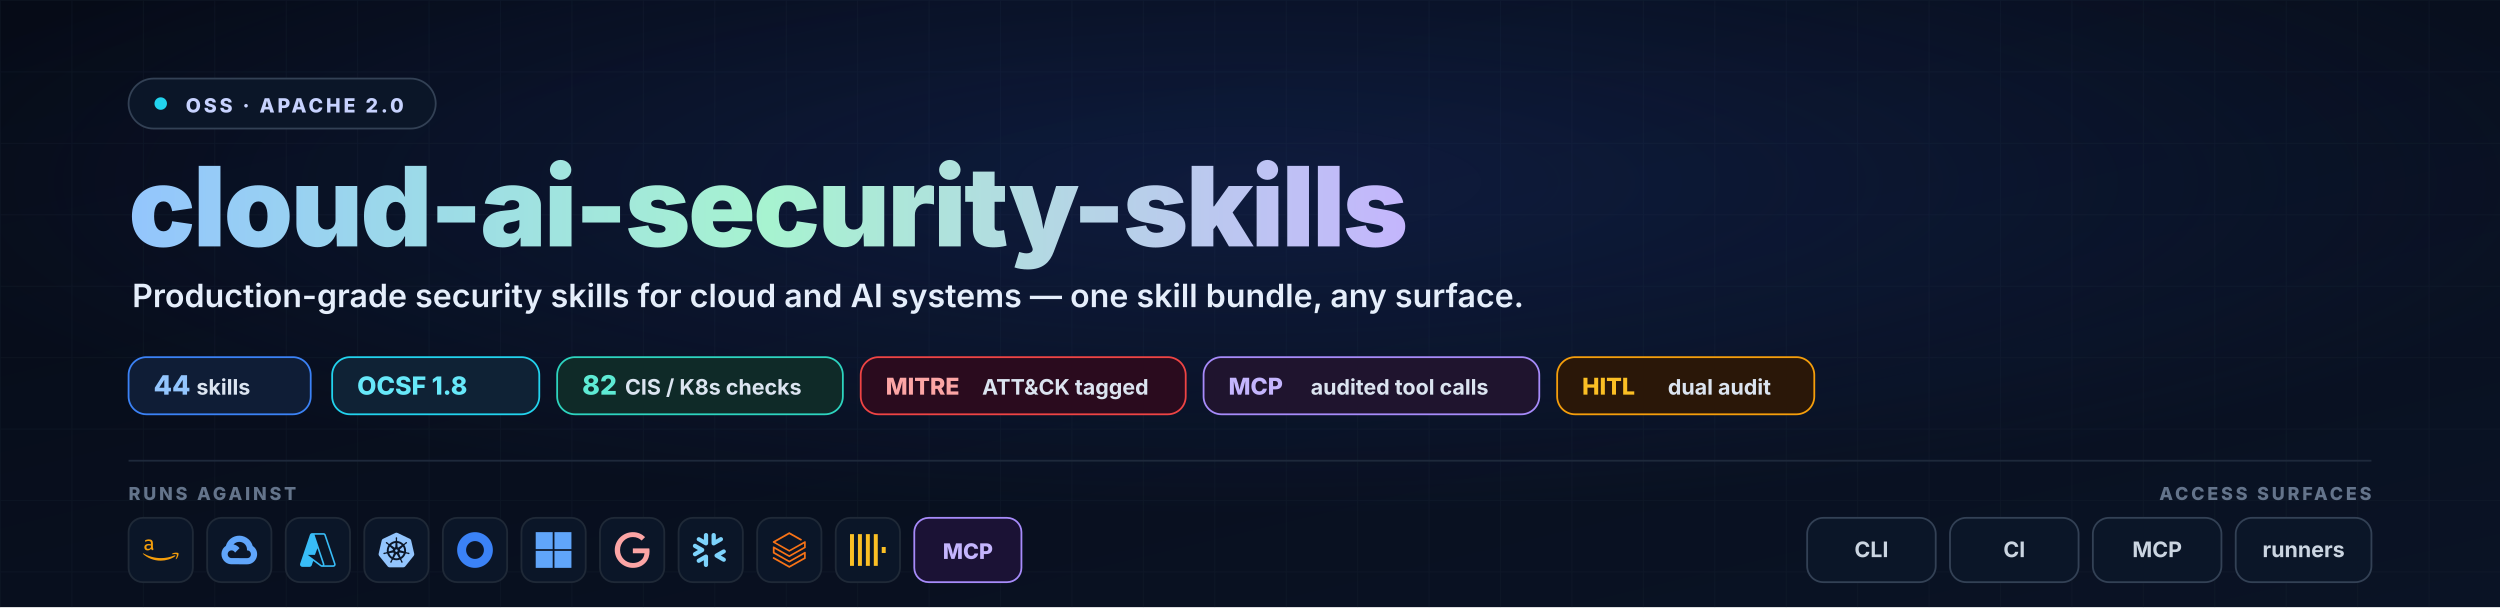
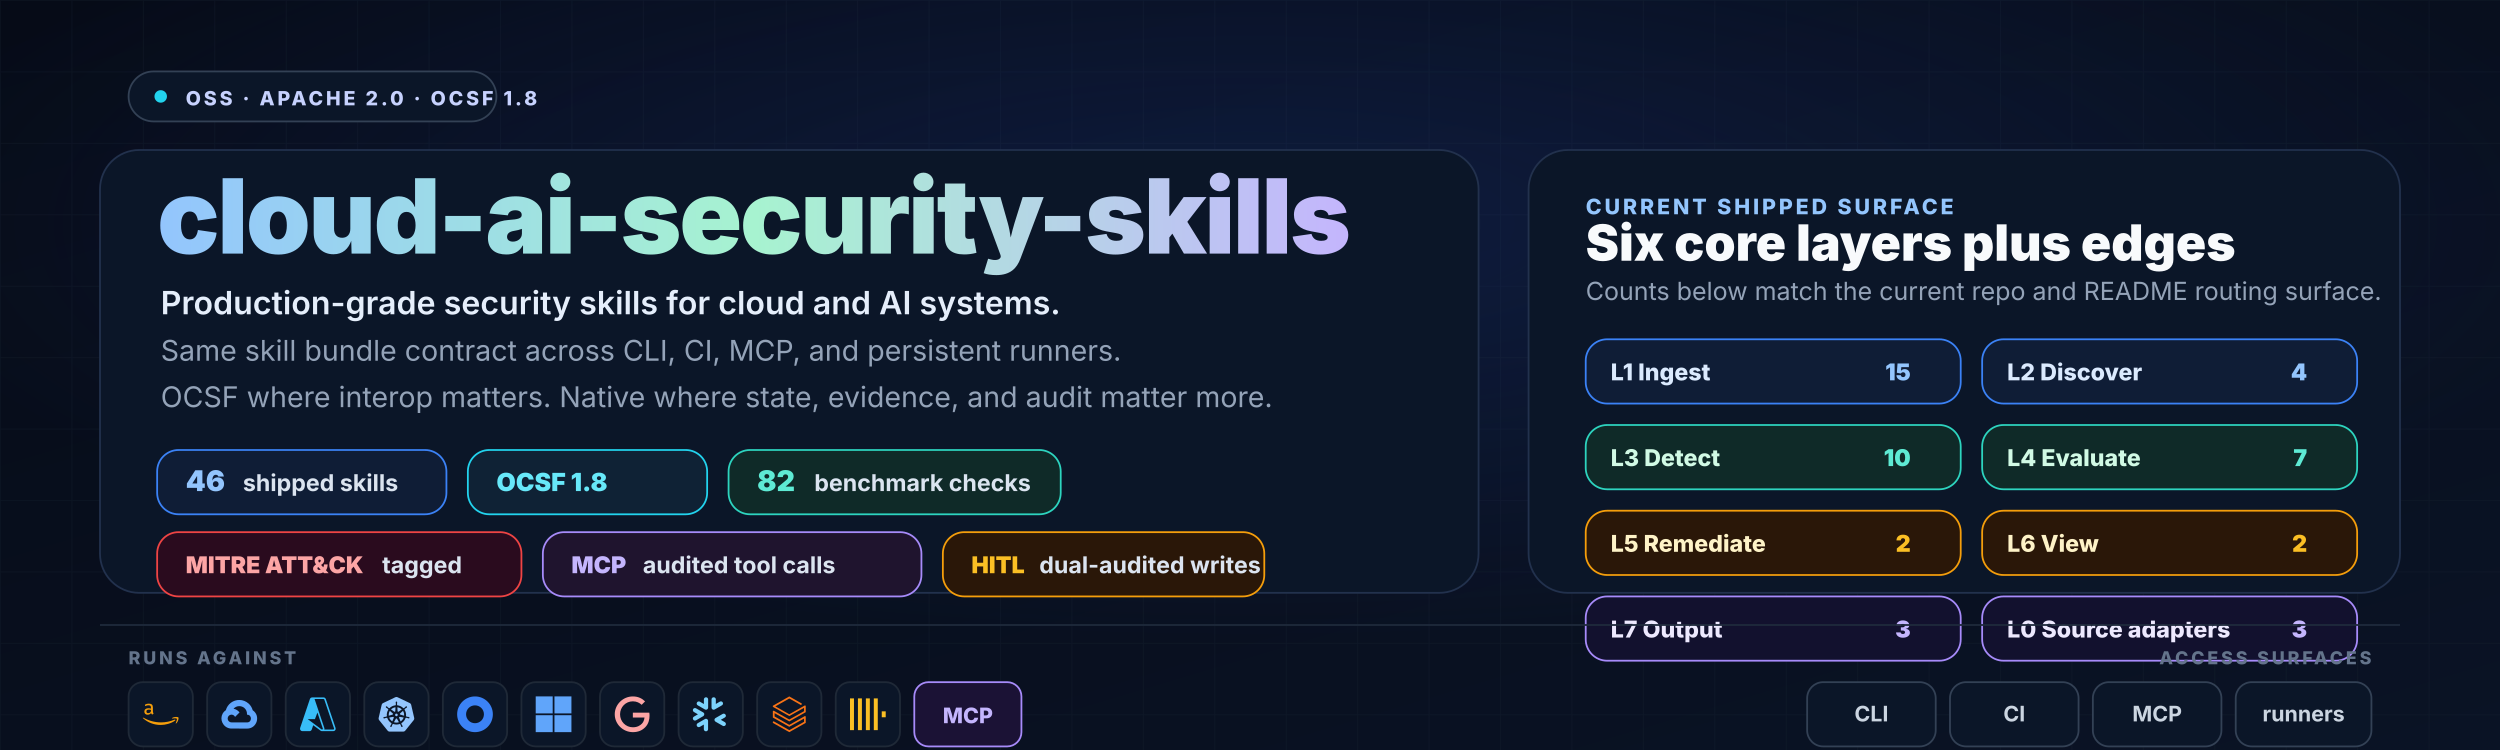
- <svg xmlns="http://www.w3.org/2000/svg" width="1400" height="340" viewBox="0 0 1400 340" role="img" aria-labelledby="title desc">
+ <svg xmlns="http://www.w3.org/2000/svg" width="1400" height="420" viewBox="0 0 1400 420" role="img" aria-labelledby="title desc">
  <defs>
    <linearGradient id="bg" x1="0" y1="0" x2="1" y2="1">
      <stop offset="0%" stop-color="#060b17" />
      <stop offset="100%" stop-color="#0a1325" />
    </linearGradient>
    <radialGradient id="glow" cx="50%" cy="30%" r="55%">
      <stop offset="0%" stop-color="#1e3a8a" stop-opacity="0.3" />
      <stop offset="100%" stop-color="#1e3a8a" stop-opacity="0" />
    </radialGradient>
    <linearGradient id="wordmark" x1="0" y1="0" x2="1" y2="0">
      <stop offset="0%" stop-color="#93c5fd" />
      <stop offset="50%" stop-color="#a7f3d0" />
      <stop offset="100%" stop-color="#c4b5fd" />
    </linearGradient>
    <pattern id="grid" x="0" y="0" width="40" height="40" patternUnits="userSpaceOnUse">
      <path d="M40 0H0V40" fill="none" stroke="#1e293b" stroke-opacity="0.25" stroke-width="1" />
    </pattern>
    <symbol id="aws" viewBox="0 0 24 24">
      <path fill="#f59e0b" d="M6.763 10.036c0 .296.032.535.088.71.064.176.144.368.256.576.04.063.056.127.056.183 0 .08-.048.16-.152.24l-.503.335a.383.383 0 0 1-.208.072c-.08 0-.16-.04-.239-.112a2.47 2.47 0 0 1-.287-.375 6.18 6.18 0 0 1-.248-.471c-.622.734-1.405 1.101-2.347 1.101-.67 0-1.205-.191-1.596-.574-.391-.384-.59-.894-.59-1.533 0-.678.239-1.23.726-1.644.487-.415 1.133-.623 1.955-.623.272 0 .551.024.846.064.296.04.6.104.918.176v-.583c0-.607-.127-1.03-.375-1.277-.255-.248-.686-.367-1.3-.367-.28 0-.568.031-.863.103-.295.072-.583.16-.862.272a2.287 2.287 0 0 1-.28.104.488.488 0 0 1-.127.023c-.112 0-.168-.08-.168-.247v-.391c0-.128.016-.224.056-.28a.597.597 0 0 1 .224-.167c.279-.144.614-.264 1.005-.36a4.84 4.84 0 0 1 1.246-.151c.95 0 1.644.216 2.091.647.439.43.662 1.085.662 1.963v2.586zm-3.24 1.214c.263 0 .534-.048.822-.144.287-.096.543-.271.758-.51.128-.152.224-.32.272-.512.047-.191.08-.423.08-.694v-.335a6.66 6.66 0 0 0-.735-.136 6.02 6.02 0 0 0-.75-.048c-.535 0-.926.104-1.19.32-.263.215-.39.518-.39.917 0 .375.095.655.295.846.191.2.47.296.838.296zM21.698 16.207c-2.626 1.94-6.442 2.969-9.722 2.969-4.598 0-8.74-1.7-11.87-4.526-.247-.223-.024-.527.272-.351 3.384 1.963 7.559 3.153 11.877 3.153 2.914 0 6.114-.607 9.06-1.852.439-.2.814.287.383.607zM22.792 14.961c-.336-.43-2.22-.207-3.074-.103-.255.032-.295-.192-.063-.36 1.5-1.053 3.967-.75 4.254-.399.287.36-.08 2.826-1.485 4.007-.215.184-.423.088-.327-.151.32-.79 1.03-2.57.695-2.994z" />
    </symbol>
    <symbol id="gcp" viewBox="0 0 24 24">
      <path fill="#60a5fa" d="M12.19 2.38a9.344 9.344 0 0 0-9.234 6.893c.053-.02-.055.013 0 0-3.875 2.551-3.922 8.11-.247 10.941l.006-.007-.007.03a6.717 6.717 0 0 0 4.077 1.356h5.173l.03.03h5.192c6.687.053 9.376-8.605 3.835-12.35a9.365 9.365 0 0 0-2.821-4.552l-.043.043.006-.05A9.344 9.344 0 0 0 12.19 2.38zm-.358 4.146c1.244-.04 2.518.368 3.486 1.15a5.186 5.186 0 0 1 1.862 4.078v.518c3.53-.07 3.53 5.262 0 5.193h-5.193l-.008.009v-.04H6.785a2.59 2.59 0 0 1-1.067-.23h.001a2.597 2.597 0 1 1 3.437-3.437l3.013-3.012A6.747 6.747 0 0 0 8.11 8.24c.018-.01.04-.026.054-.023a5.186 5.186 0 0 1 3.67-1.69z" />
    </symbol>
    <symbol id="azure" viewBox="0 0 24 24">
      <path fill="#38bdf8" d="M22.379 23.343a1.62 1.62 0 0 0 1.536-2.14v.002L17.35 1.76A1.62 1.62 0 0 0 15.816.657H8.184A1.62 1.62 0 0 0 6.65 1.76L.086 21.204a1.62 1.62 0 0 0 1.536 2.139h4.741a1.62 1.62 0 0 0 1.535-1.103l.977-2.892 4.947 3.675c.28.208.618.32.966.32m-3.084-12.531 3.624 10.739a.54.54 0 0 1-.51.713v-.001h-.03a.54.54 0 0 1-.322-.106l-9.287-6.9h4.853m6.313 7.006c.116-.326.13-.694.007-1.058L9.79 1.76a1.722 1.722 0 0 0-.007-.02h6.034a.54.54 0 0 1 .512.366l6.562 19.445a.54.54 0 0 1-.338.684" />
    </symbol>
    <symbol id="k8s" viewBox="0 0 24 24">
      <path fill="#93c5fd" d="M10.204 14.35l.007.01-.999 2.413a5.171 5.171 0 0 1-2.075-2.597l2.578-.437.004.005a.44.44 0 0 1 .484.606zm-.833-2.129a.44.44 0 0 0 .173-.756l.002-.011L7.585 9.7a5.143 5.143 0 0 0-.73 3.255l2.514-.725.002-.009zm1.145-1.98a.44.44 0 0 0 .699-.337l.01-.005.15-2.62a5.144 5.144 0 0 0-3.01 1.442l2.147 1.523.004-.002zm.76 2.75l.723.349.722-.347.18-.78-.5-.623h-.804l-.5.623.179.779zm1.5-3.095a.44.44 0 0 0 .7.336l.008.003 2.134-1.513a5.188 5.188 0 0 0-2.992-1.442l.148 2.615.002.001zm10.876 5.97l-5.773 7.181a1.6 1.6 0 0 1-1.248.594l-9.261.003a1.6 1.6 0 0 1-1.247-.596l-5.776-7.18a1.583 1.583 0 0 1-.307-1.34L2.1 5.573c.108-.47.425-.864.863-1.073L11.305.513a1.606 1.606 0 0 1 1.385 0l8.345 3.985c.438.209.755.604.863 1.073l2.062 8.955c.108.47-.005.963-.308 1.34zm-3.289-2.057c-.042-.01-.103-.026-.145-.034-.174-.033-.315-.025-.479-.038-.35-.037-.638-.067-.895-.148-.105-.04-.18-.165-.216-.216l-.201-.059a6.45 6.45 0 0 0-.105-2.332 6.465 6.465 0 0 0-.936-2.163c.052-.047.15-.133.177-.159.008-.09.001-.183.094-.282.197-.185.444-.338.743-.522.142-.084.273-.137.415-.242.032-.024.076-.062.11-.089.24-.191.295-.52.123-.736-.172-.216-.506-.236-.745-.045-.034.027-.08.062-.111.088-.134.116-.217.23-.33.35-.246.25-.45.458-.673.609-.097.056-.239.037-.303.033l-.19.135a6.545 6.545 0 0 0-4.146-2.003l-.012-.223c-.065-.062-.143-.115-.163-.25-.022-.268.015-.557.057-.905.023-.163.061-.298.068-.475.001-.04-.001-.099-.001-.142 0-.306-.224-.555-.5-.555-.275 0-.499.249-.499.555l.001.014c0 .041-.002.092 0 .128.006.177.044.312.067.475.042.348.078.637.056.906a.545.545 0 0 1-.162.258l-.012.211a6.424 6.424 0 0 0-4.166 2.003 8.373 8.373 0 0 1-.18-.128c-.09.012-.18.04-.297-.029-.223-.15-.427-.358-.673-.608-.113-.12-.195-.234-.329-.349-.03-.026-.077-.062-.111-.088a.594.594 0 0 0-.348-.132.481.481 0 0 0-.398.176c-.172.216-.117.546.123.737l.007.005.104.083c.142.105.272.159.414.242.299.185.546.338.743.522.076.082.09.226.1.288l.16.143a6.462 6.462 0 0 0-1.02 4.506l-.208.06c-.055.072-.133.184-.215.217-.257.081-.546.11-.895.147-.164.014-.305.006-.48.039-.037.007-.09.02-.133.03l-.004.002-.007.002c-.295.071-.484.342-.423.608.061.267.349.429.645.365l.007-.001.01-.003.129-.029c.17-.046.294-.113.448-.172.33-.118.604-.217.87-.256.112-.009.23.069.288.101l.217-.037a6.5 6.5 0 0 0 2.88 3.596l-.09.218c.033.084.069.199.044.282-.097.252-.263.517-.452.813-.091.136-.185.242-.268.399-.02.037-.045.095-.064.134-.128.275-.034.591.213.71.248.12.556-.007.69-.282v-.002c.02-.039.046-.09.062-.127.07-.162.094-.301.144-.458.132-.332.205-.68.387-.897.05-.06.13-.082.215-.105l.113-.205a6.453 6.453 0 0 0 4.609.012l.106.192c.086.028.18.042.256.155.136.232.229.507.342.84.05.156.074.295.145.457.016.037.043.09.062.129.133.276.442.402.69.282.247-.118.341-.435.213-.71-.02-.039-.045-.096-.065-.134-.083-.156-.177-.261-.268-.398-.19-.296-.346-.541-.443-.793-.04-.13.007-.21.038-.294-.018-.022-.059-.144-.083-.202a6.499 6.499 0 0 0 2.88-3.622c.064.01.176.03.213.038.075-.05.144-.114.28-.104.266.039.54.138.87.256.154.06.277.128.448.173.036.01.088.019.13.028l.009.003.007.001c.297.064.584-.098.645-.365.06-.266-.128-.537-.423-.608zM16.4 9.701l-1.95 1.746v.005a.44.44 0 0 0 .173.757l.003.01 2.526.728a5.199 5.199 0 0 0-.108-1.674A5.208 5.208 0 0 0 16.4 9.7zm-4.013 5.325a.437.437 0 0 0-.404-.232.44.44 0 0 0-.372.233h-.002l-1.268 2.292a5.164 5.164 0 0 0 3.326.003l-1.27-2.296h-.01zm1.888-1.293a.44.44 0 0 0-.27.036.44.44 0 0 0-.214.572l-.003.004 1.01 2.438a5.15 5.15 0 0 0 2.081-2.615l-2.6-.44-.004.005z" />
    </symbol>
    <symbol id="okta" viewBox="0 0 24 24">
      <path fill="#3b82f6" d="M12 0C5.389 0 0 5.35 0 12s5.35 12 12 12 12-5.35 12-12S18.611 0 12 0zm0 18c-3.325 0-6-2.675-6-6s2.675-6 6-6 6 2.675 6 6-2.675 6-6 6z" />
    </symbol>
    <symbol id="entra" viewBox="0 0 24 24">
      <path fill="#60a5fa" d="M0 0v11.408h11.408V0zm12.594 0v11.408H24V0zM0 12.594V24h11.408V12.594zm12.594 0V24H24V12.594z" />
    </symbol>
    <symbol id="google" viewBox="0 0 24 24">
      <path fill="#fca5a5" d="M12.48 10.92v3.28h7.84c-.24 1.84-.853 3.187-1.787 4.133-1.147 1.147-2.933 2.4-6.053 2.4-4.827 0-8.6-3.893-8.6-8.72s3.773-8.72 8.6-8.72c2.6 0 4.507 1.027 5.907 2.347l2.307-2.307C18.747 1.44 16.133 0 12.48 0 5.867 0 .307 5.387.307 12s5.56 12 12.173 12c3.573 0 6.267-1.173 8.373-3.36 2.16-2.16 2.84-5.213 2.84-7.667 0-.76-.053-1.467-.173-2.053H12.48z" />
    </symbol>
    <symbol id="snowflake" viewBox="0 0 24 24">
      <path fill="#7dd3fc" d="M7.602 12.4c.038-.151.076-.304.076-.456 0-.114-.038-.228-.038-.342-.114-.343-.304-.647-.646-.838l-4.87-2.777c-.685-.38-1.56-.152-1.94.533-.381.685-.153 1.56.532 1.94l2.701 1.56-2.701 1.56c-.685.38-.913 1.256-.533 1.94.38.685 1.256.914 1.94.533l4.832-2.777c.343-.267.571-.533.647-.876zm1.332 2.626c-.266-.038-.57.038-.837.19l-4.832 2.777c-.685.38-.913 1.256-.532 1.94.38.686 1.255.914 1.94.533l2.701-1.56v3.12c0 .8.647 1.408 1.446 1.408.799 0 1.407-.647 1.407-1.408v-5.592c0-.761-.57-1.37-1.293-1.408zm4.946-6.088c.266.038.57-.038.837-.19l4.832-2.777c.685-.38.913-1.256.532-1.94-.38-.686-1.255-.914-1.94-.533l-2.701 1.56V1.975c0-.799-.647-1.408-1.446-1.408-.799 0-1.446.609-1.446 1.408V7.53c0 .76.609 1.37 1.332 1.407zM3.265 5.97l4.832 2.777c.266.152.533.19.837.19.723-.038 1.331-.684 1.331-1.407V1.975c0-.799-.646-1.408-1.407-1.408-.799 0-1.446.647-1.446 1.408v3.12l-2.701-1.56c-.685-.38-1.56-.152-1.94.533-.419.646-.19 1.521.494 1.902zm18.22 8.184l-2.701 1.56 2.7 1.56c.686.38.914 1.256.533 1.94-.38.685-1.255.913-1.94.533l-4.832-2.778a1.644 1.644 0 01-.647-.798c-.037-.153-.076-.305-.076-.457 0-.114.039-.228.039-.342.114-.343.342-.647.646-.837l4.832-2.778c.685-.38 1.56-.152 1.94.533.457.609.19 1.484-.494 1.864z" />
    </symbol>
    <symbol id="databricks" viewBox="0 0 24 24">
      <path fill="#f97316" d="M.95 14.184L12 20.403l9.919-5.55v2.21L12 22.662l-10.484-5.96-.565.308v.77L12 24l11.05-6.218v-4.317l-.515-.309L12 19.118l-9.867-5.653v-2.21L12 16.805l11.05-6.218V6.32l-.515-.308L12 11.974 2.647 6.681 12 1.388l7.76 4.368.668-.411v-.566L12 0 .95 6.27v.72L12 13.207l9.919-5.55v2.26L12 15.52 1.516 9.56l-.565.308Z" />
    </symbol>
    <symbol id="clickhouse" viewBox="0 0 24 24">
      <path fill="#fbbf24" d="M21.333 10H24v4h-2.667ZM16 1.335h2.667v21.33H16Zm-5.333 0h2.666v21.33h-2.666ZM0 22.665V1.335h2.667v21.33zm5.333-21.33H8v21.33H5.333Z" />
    </symbol>
  </defs>
-   <rect width="1400" height="340" fill="url(#bg)" />
-   <rect width="1400" height="340" fill="url(#grid)" />
-   <rect width="1400" height="340" fill="url(#glow)" />
+   <rect width="1400" height="420" fill="url(#bg)" />
+   <rect width="1400" height="420" fill="url(#grid)" />
+   <rect width="1400" height="420" fill="url(#glow)" />
  <g font-family="Inter, Segoe UI, ui-sans-serif, Arial, sans-serif">
-     <g transform="translate(72,44)">
-       <rect x="0" y="0" width="172" height="28" rx="14" fill="#0b1628" stroke="#334155" />
+     <g transform="translate(72,40)">
+       <rect x="0" y="0" width="206" height="28" rx="14" fill="#0b1628" stroke="#334155" />
      <circle cx="18" cy="14" r="3.5" fill="#22d3ee" />
-       <text x="32" y="19" fill="#c7d2fe" font-size="11" font-weight="800" letter-spacing="1.6">OSS · APACHE 2.0</text>
-     </g>
-     <text x="72" y="138" font-size="62" font-weight="900" fill="url(#wordmark)" letter-spacing="-1.2">cloud-ai-security-skills</text>
-     <text x="74" y="172" fill="#e5eefb" font-size="18" font-weight="600">Production-grade security skills for cloud and AI systems — one skill bundle, any surface.</text>
-     <g transform="translate(72,200)">
-       <g>
-         <rect x="0" y="0" width="102" height="32" rx="10" fill="#0f1d36" stroke="#3b82f6" />
-         <text x="14" y="21" fill="#93c5fd" font-size="15" font-weight="800">44</text>
-         <text x="38" y="21" fill="#dbe4f0" font-size="12" font-weight="700">skills</text>
-       </g>
-       <g transform="translate(114,0)">
-         <rect x="0" y="0" width="116" height="32" rx="10" fill="#0f2235" stroke="#22d3ee" />
-         <text x="14" y="21" fill="#67e8f9" font-size="14" font-weight="800">OCSF 1.8</text>
-       </g>
-       <g transform="translate(240,0)">
-         <rect x="0" y="0" width="160" height="32" rx="10" fill="#0f2a28" stroke="#2dd4bf" />
-         <text x="14" y="21" fill="#5eead4" font-size="15" font-weight="800">82</text>
-         <text x="38" y="21" fill="#dbe4f0" font-size="12" font-weight="700">CIS / K8s checks</text>
-       </g>
-       <g transform="translate(410,0)">
-         <rect x="0" y="0" width="182" height="32" rx="10" fill="#2a0b1e" stroke="#ef4444" />
-         <text x="14" y="21" fill="#fca5a5" font-size="13" font-weight="800">MITRE</text>
-         <text x="68" y="21" fill="#dbe4f0" font-size="12" font-weight="700">ATT&amp;CK tagged</text>
-       </g>
-       <g transform="translate(602,0)">
-         <rect x="0" y="0" width="188" height="32" rx="10" fill="#1f142e" stroke="#a78bfa" />
-         <text x="14" y="21" fill="#c4b5fd" font-size="13" font-weight="800">MCP</text>
-         <text x="60" y="21" fill="#dbe4f0" font-size="12" font-weight="700">audited tool calls</text>
-       </g>
-       <g transform="translate(800,0)">
-         <rect x="0" y="0" width="144" height="32" rx="10" fill="#2a1708" stroke="#f59e0b" />
-         <text x="14" y="21" fill="#fbbf24" font-size="13" font-weight="800">HITL</text>
-         <text x="62" y="21" fill="#dbe4f0" font-size="12" font-weight="700">dual audit</text>
-       </g>
-     </g>
-     <line x1="72" y1="258" x2="1328" y2="258" stroke="#1e293b" stroke-width="1" />
-     <text x="72" y="280" fill="#64748b" font-size="10" font-weight="800" letter-spacing="1.6">RUNS AGAINST</text>
-     <g transform="translate(72,290)">
+       <text x="32" y="19" fill="#c7d2fe" font-size="11" font-weight="800" letter-spacing="1.6">OSS · APACHE 2.0 · OCSF 1.8</text>
+     </g>
+     <rect x="56" y="84" width="772" height="248" rx="22" fill="#0b1628" stroke="#22314d" />
+     <rect x="856" y="84" width="488" height="248" rx="22" fill="#0b1628" stroke="#22314d" />
+     <text x="88" y="142" font-size="58" font-weight="900" fill="url(#wordmark)" letter-spacing="-1.2">cloud-ai-security-skills</text>
+     <text x="90" y="176" fill="#e5eefb" font-size="18" font-weight="600">Production-grade security skills for cloud and AI systems.</text>
+     <text x="90" y="202" fill="#94a3b8" font-size="16">Same skill bundle contract across CLI, CI, MCP, and persistent runners.</text>
+     <text x="90" y="228" fill="#94a3b8" font-size="16">OCSF where interop matters. Native where state, evidence, and audit matter more.</text>
+     <g transform="translate(88,252)">
+       <g>
+         <rect x="0" y="0" width="162" height="36" rx="12" fill="#0f1d36" stroke="#3b82f6" />
+         <text x="16" y="23" fill="#93c5fd" font-size="16" font-weight="900">46</text>
+         <text x="48" y="23" fill="#dbe4f0" font-size="13" font-weight="700">shipped skills</text>
+       </g>
+       <g transform="translate(174,0)">
+         <rect x="0" y="0" width="134" height="36" rx="12" fill="#0f2235" stroke="#22d3ee" />
+         <text x="16" y="23" fill="#67e8f9" font-size="14" font-weight="900">OCSF 1.8</text>
+       </g>
+       <g transform="translate(320,0)">
+         <rect x="0" y="0" width="186" height="36" rx="12" fill="#0f2a28" stroke="#2dd4bf" />
+         <text x="16" y="23" fill="#5eead4" font-size="16" font-weight="900">82</text>
+         <text x="48" y="23" fill="#dbe4f0" font-size="13" font-weight="700">benchmark checks</text>
+       </g>
+     </g>
+     <g transform="translate(88,298)">
+       <g>
+         <rect x="0" y="0" width="204" height="36" rx="12" fill="#2a0b1e" stroke="#ef4444" />
+         <text x="16" y="23" fill="#fca5a5" font-size="13" font-weight="900">MITRE ATT&amp;CK</text>
+         <text x="126" y="23" fill="#dbe4f0" font-size="13" font-weight="700">tagged</text>
+       </g>
+       <g transform="translate(216,0)">
+         <rect x="0" y="0" width="212" height="36" rx="12" fill="#1f142e" stroke="#a78bfa" />
+         <text x="16" y="23" fill="#c4b5fd" font-size="13" font-weight="900">MCP</text>
+         <text x="56" y="23" fill="#dbe4f0" font-size="13" font-weight="700">audited tool calls</text>
+       </g>
+       <g transform="translate(440,0)">
+         <rect x="0" y="0" width="180" height="36" rx="12" fill="#2a1708" stroke="#f59e0b" />
+         <text x="16" y="23" fill="#fbbf24" font-size="13" font-weight="900">HITL</text>
+         <text x="54" y="23" fill="#dbe4f0" font-size="13" font-weight="700">dual-audited writes</text>
+       </g>
+     </g>
+     <text x="888" y="120" fill="#93c5fd" font-size="12" font-weight="800" letter-spacing="1.6">CURRENT SHIPPED SURFACE</text>
+     <text x="888" y="146" fill="#f8fafc" font-size="28" font-weight="900">Six core layers plus edges</text>
+     <text x="888" y="168" fill="#94a3b8" font-size="14">Counts below match the current repo and README routing surface.</text>
+     <g transform="translate(888,190)">
+       <g>
+         <rect x="0" y="0" width="210" height="36" rx="12" fill="#0f1d36" stroke="#3b82f6" />
+         <text x="14" y="23" fill="#dbeafe" font-size="13" font-weight="800">L1 Ingest</text>
+         <text x="182" y="23" text-anchor="end" fill="#93c5fd" font-size="13" font-weight="900">15</text>
+       </g>
+       <g transform="translate(222,0)">
+         <rect x="0" y="0" width="210" height="36" rx="12" fill="#0f1d36" stroke="#3b82f6" />
+         <text x="14" y="23" fill="#dbeafe" font-size="13" font-weight="800">L2 Discover</text>
+         <text x="182" y="23" text-anchor="end" fill="#93c5fd" font-size="13" font-weight="900">4</text>
+       </g>
+       <g transform="translate(0,48)">
+         <rect x="0" y="0" width="210" height="36" rx="12" fill="#0f2a28" stroke="#2dd4bf" />
+         <text x="14" y="23" fill="#d1fae5" font-size="13" font-weight="800">L3 Detect</text>
+         <text x="182" y="23" text-anchor="end" fill="#5eead4" font-size="13" font-weight="900">10</text>
+       </g>
+       <g transform="translate(222,48)">
+         <rect x="0" y="0" width="210" height="36" rx="12" fill="#0f2a28" stroke="#2dd4bf" />
+         <text x="14" y="23" fill="#d1fae5" font-size="13" font-weight="800">L4 Evaluate</text>
+         <text x="182" y="23" text-anchor="end" fill="#5eead4" font-size="13" font-weight="900">7</text>
+       </g>
+       <g transform="translate(0,96)">
+         <rect x="0" y="0" width="210" height="36" rx="12" fill="#2a1708" stroke="#f59e0b" />
+         <text x="14" y="23" fill="#fef3c7" font-size="13" font-weight="800">L5 Remediate</text>
+         <text x="182" y="23" text-anchor="end" fill="#fbbf24" font-size="13" font-weight="900">2</text>
+       </g>
+       <g transform="translate(222,96)">
+         <rect x="0" y="0" width="210" height="36" rx="12" fill="#2a1708" stroke="#f59e0b" />
+         <text x="14" y="23" fill="#fef3c7" font-size="13" font-weight="800">L6 View</text>
+         <text x="182" y="23" text-anchor="end" fill="#fbbf24" font-size="13" font-weight="900">2</text>
+       </g>
+       <g transform="translate(0,144)">
+         <rect x="0" y="0" width="210" height="36" rx="12" fill="#12112e" stroke="#a78bfa" />
+         <text x="14" y="23" fill="#ede9fe" font-size="13" font-weight="800">L7 Output</text>
+         <text x="182" y="23" text-anchor="end" fill="#c4b5fd" font-size="13" font-weight="900">3</text>
+       </g>
+       <g transform="translate(222,144)">
+         <rect x="0" y="0" width="210" height="36" rx="12" fill="#12112e" stroke="#a78bfa" />
+         <text x="14" y="23" fill="#ede9fe" font-size="13" font-weight="800">L0 Source adapters</text>
+         <text x="182" y="23" text-anchor="end" fill="#c4b5fd" font-size="13" font-weight="900">3</text>
+       </g>
+     </g>
+     <line x1="56" y1="350" x2="1344" y2="350" stroke="#1e293b" stroke-width="1" />
+     <text x="72" y="372" fill="#64748b" font-size="10" font-weight="800" letter-spacing="1.6">RUNS AGAINST</text>
+     <g transform="translate(72,382)">
      <g>
        <rect x="0" y="0" width="36" height="36" rx="8" fill="#0b1628" stroke="#1f2937" />
        <use href="#aws" x="8" y="8" width="20" height="20" />
      </g>
      <g transform="translate(44,0)">
        <rect x="0" y="0" width="36" height="36" rx="8" fill="#0b1628" stroke="#1f2937" />
        <use href="#gcp" x="8" y="8" width="20" height="20" />
      </g>
      <g transform="translate(88,0)">
        <rect x="0" y="0" width="36" height="36" rx="8" fill="#0b1628" stroke="#1f2937" />
        <use href="#azure" x="8" y="8" width="20" height="20" />
      </g>
      <g transform="translate(132,0)">
        <rect x="0" y="0" width="36" height="36" rx="8" fill="#0b1628" stroke="#1f2937" />
        <use href="#k8s" x="8" y="8" width="20" height="20" />
      </g>
      <g transform="translate(176,0)">
        <rect x="0" y="0" width="36" height="36" rx="8" fill="#0b1628" stroke="#1f2937" />
        <use href="#okta" x="8" y="8" width="20" height="20" />
      </g>
      <g transform="translate(220,0)">
        <rect x="0" y="0" width="36" height="36" rx="8" fill="#0b1628" stroke="#1f2937" />
        <use href="#entra" x="8" y="8" width="20" height="20" />
      </g>
      <g transform="translate(264,0)">
        <rect x="0" y="0" width="36" height="36" rx="8" fill="#0b1628" stroke="#1f2937" />
        <use href="#google" x="8" y="8" width="20" height="20" />
      </g>
      <g transform="translate(308,0)">
        <rect x="0" y="0" width="36" height="36" rx="8" fill="#0b1628" stroke="#1f2937" />
        <use href="#snowflake" x="8" y="8" width="20" height="20" />
      </g>
      <g transform="translate(352,0)">
        <rect x="0" y="0" width="36" height="36" rx="8" fill="#0b1628" stroke="#1f2937" />
        <use href="#databricks" x="8" y="8" width="20" height="20" />
      </g>
      <g transform="translate(396,0)">
        <rect x="0" y="0" width="36" height="36" rx="8" fill="#0b1628" stroke="#1f2937" />
        <use href="#clickhouse" x="8" y="8" width="20" height="20" />
      </g>
      <g transform="translate(440,0)">
        <rect x="0" y="0" width="60" height="36" rx="8" fill="#1b1235" stroke="#a78bfa" />
        <text x="30" y="23" text-anchor="middle" fill="#c4b5fd" font-size="12" font-weight="800">MCP</text>
      </g>
    </g>
-     <text x="1328" y="280" text-anchor="end" fill="#64748b" font-size="10" font-weight="800" letter-spacing="1.6">ACCESS SURFACES</text>
-     <g transform="translate(1012,290)" font-size="12" font-weight="700" fill="#cbd5e1">
+     <text x="1328" y="372" text-anchor="end" fill="#64748b" font-size="10" font-weight="800" letter-spacing="1.6">ACCESS SURFACES</text>
+     <g transform="translate(1012,382)" font-size="12" font-weight="700" fill="#cbd5e1">
      <rect x="0" y="0" width="72" height="36" rx="9" fill="#0b1628" stroke="#334155" />
      <text x="36" y="22" text-anchor="middle">CLI</text>
      <rect x="80" y="0" width="72" height="36" rx="9" fill="#0b1628" stroke="#334155" />
      <text x="116" y="22" text-anchor="middle">CI</text>
      <rect x="160" y="0" width="72" height="36" rx="9" fill="#0b1628" stroke="#334155" />
      <text x="196" y="22" text-anchor="middle">MCP</text>
      <rect x="240" y="0" width="76" height="36" rx="9" fill="#0b1628" stroke="#334155" />
      <text x="278" y="22" text-anchor="middle">runners</text>
    </g>
  </g>
</svg>
